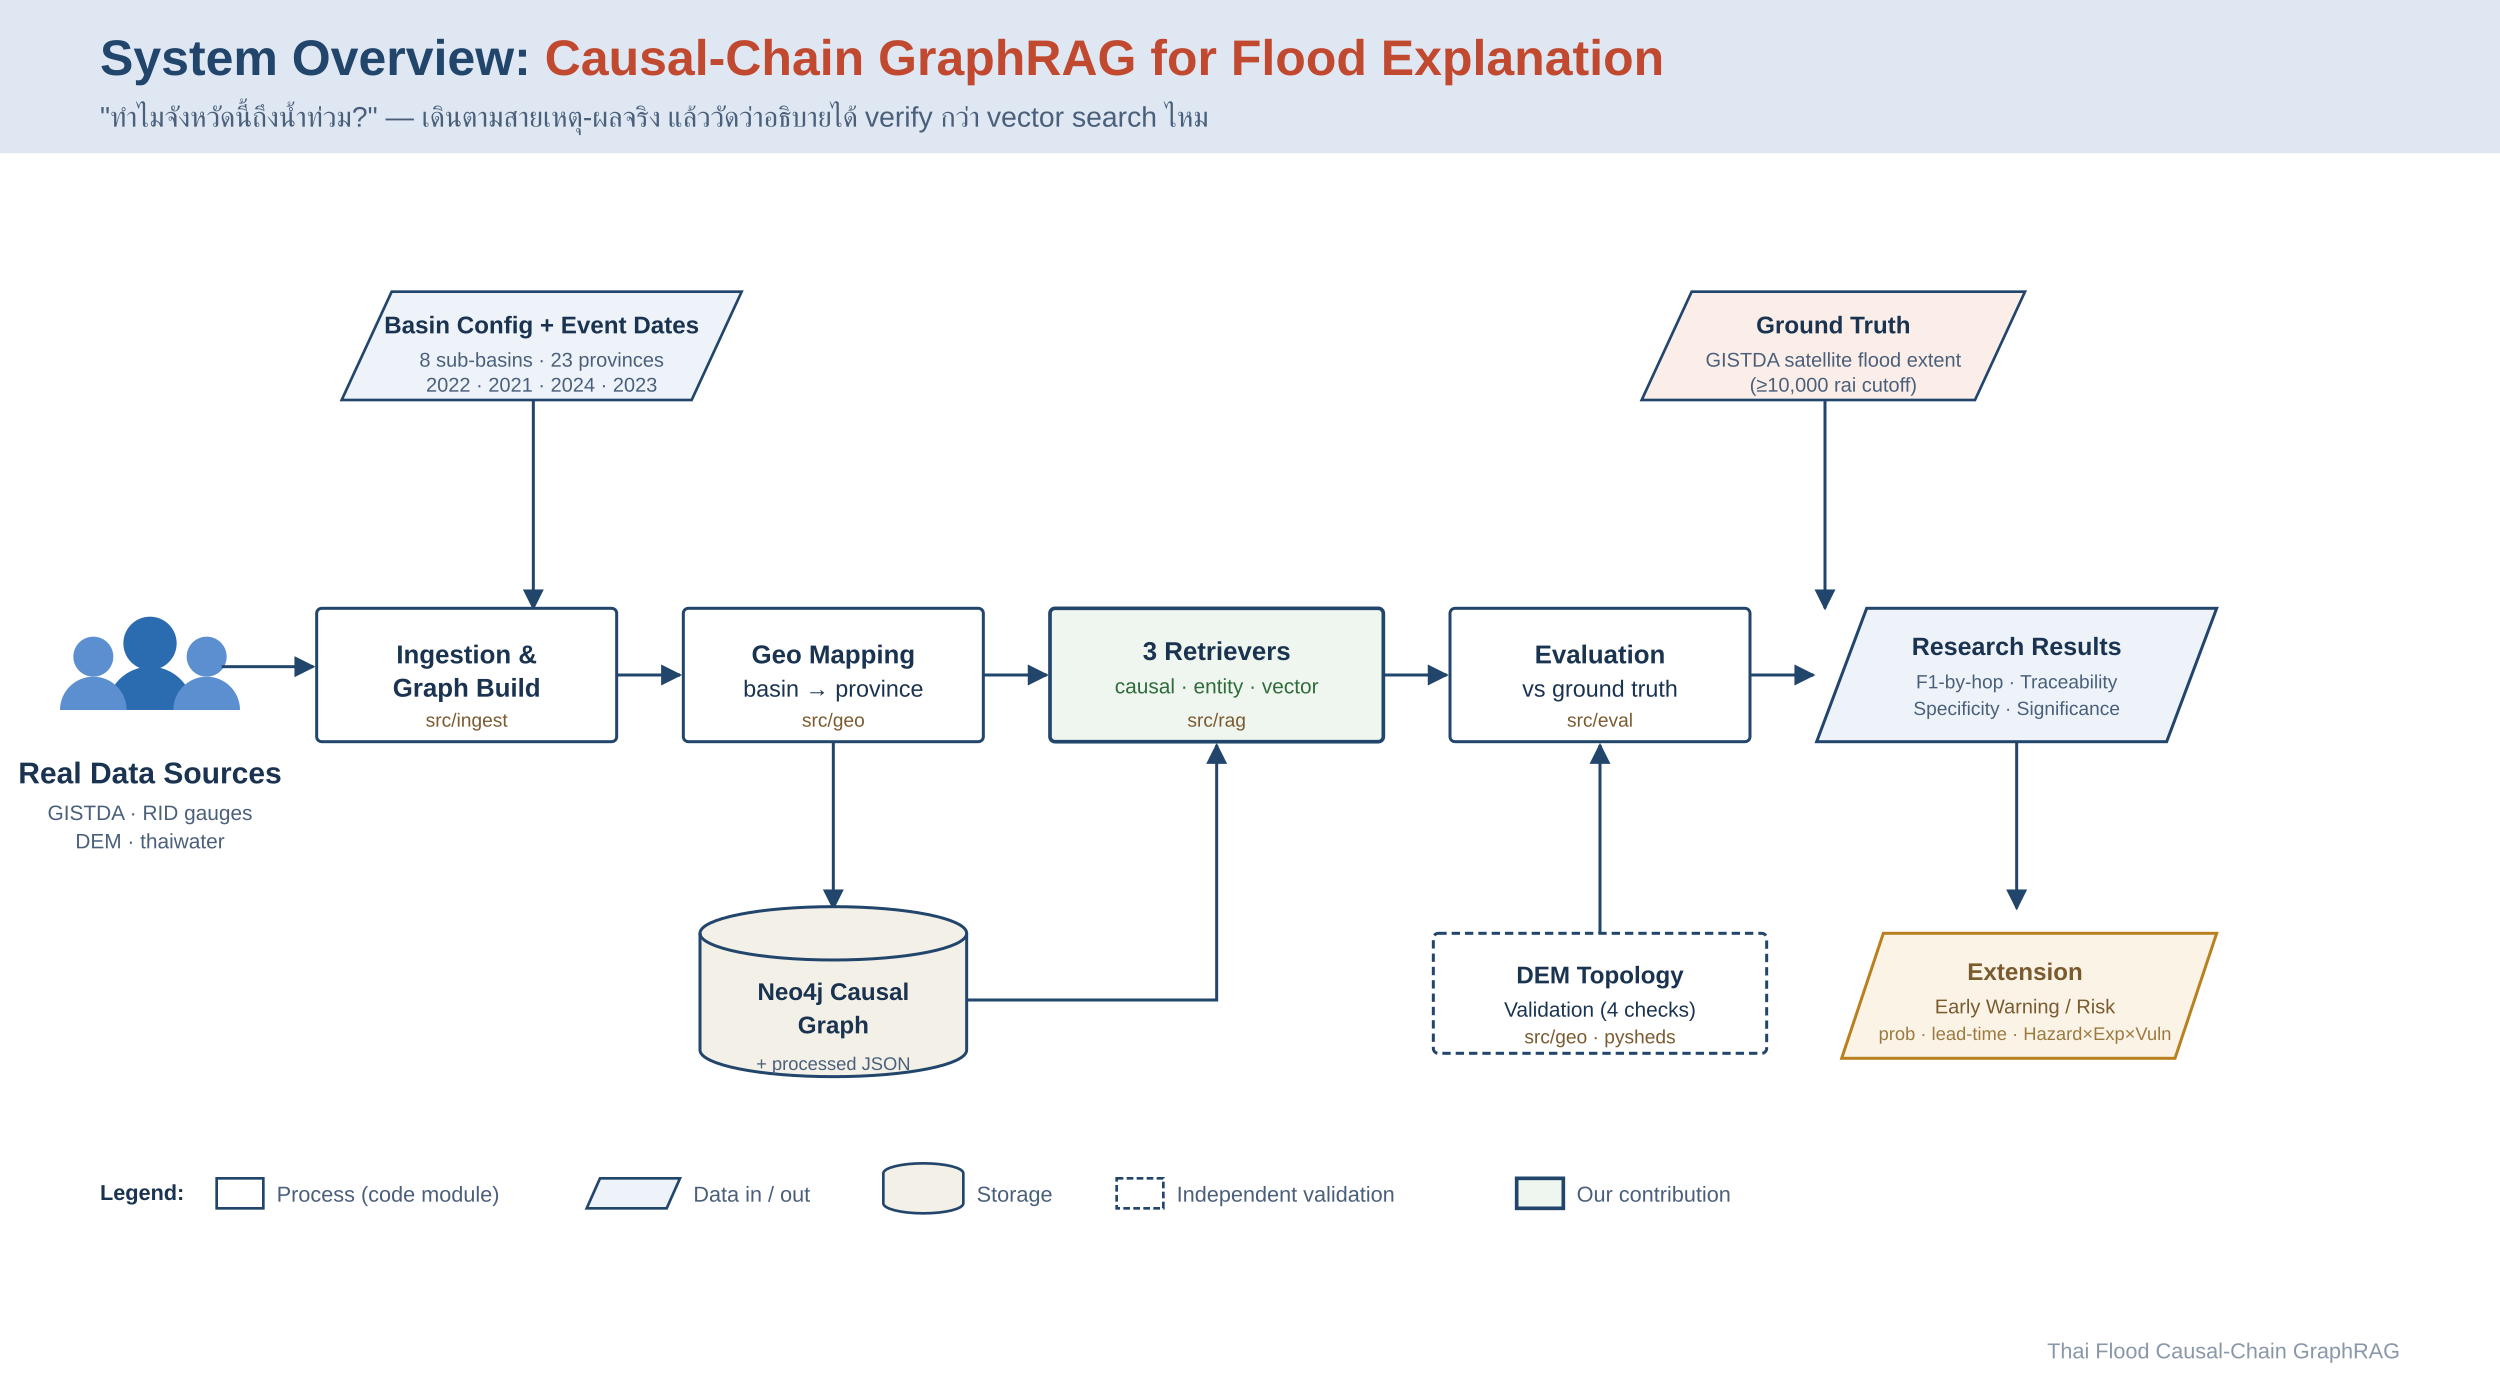
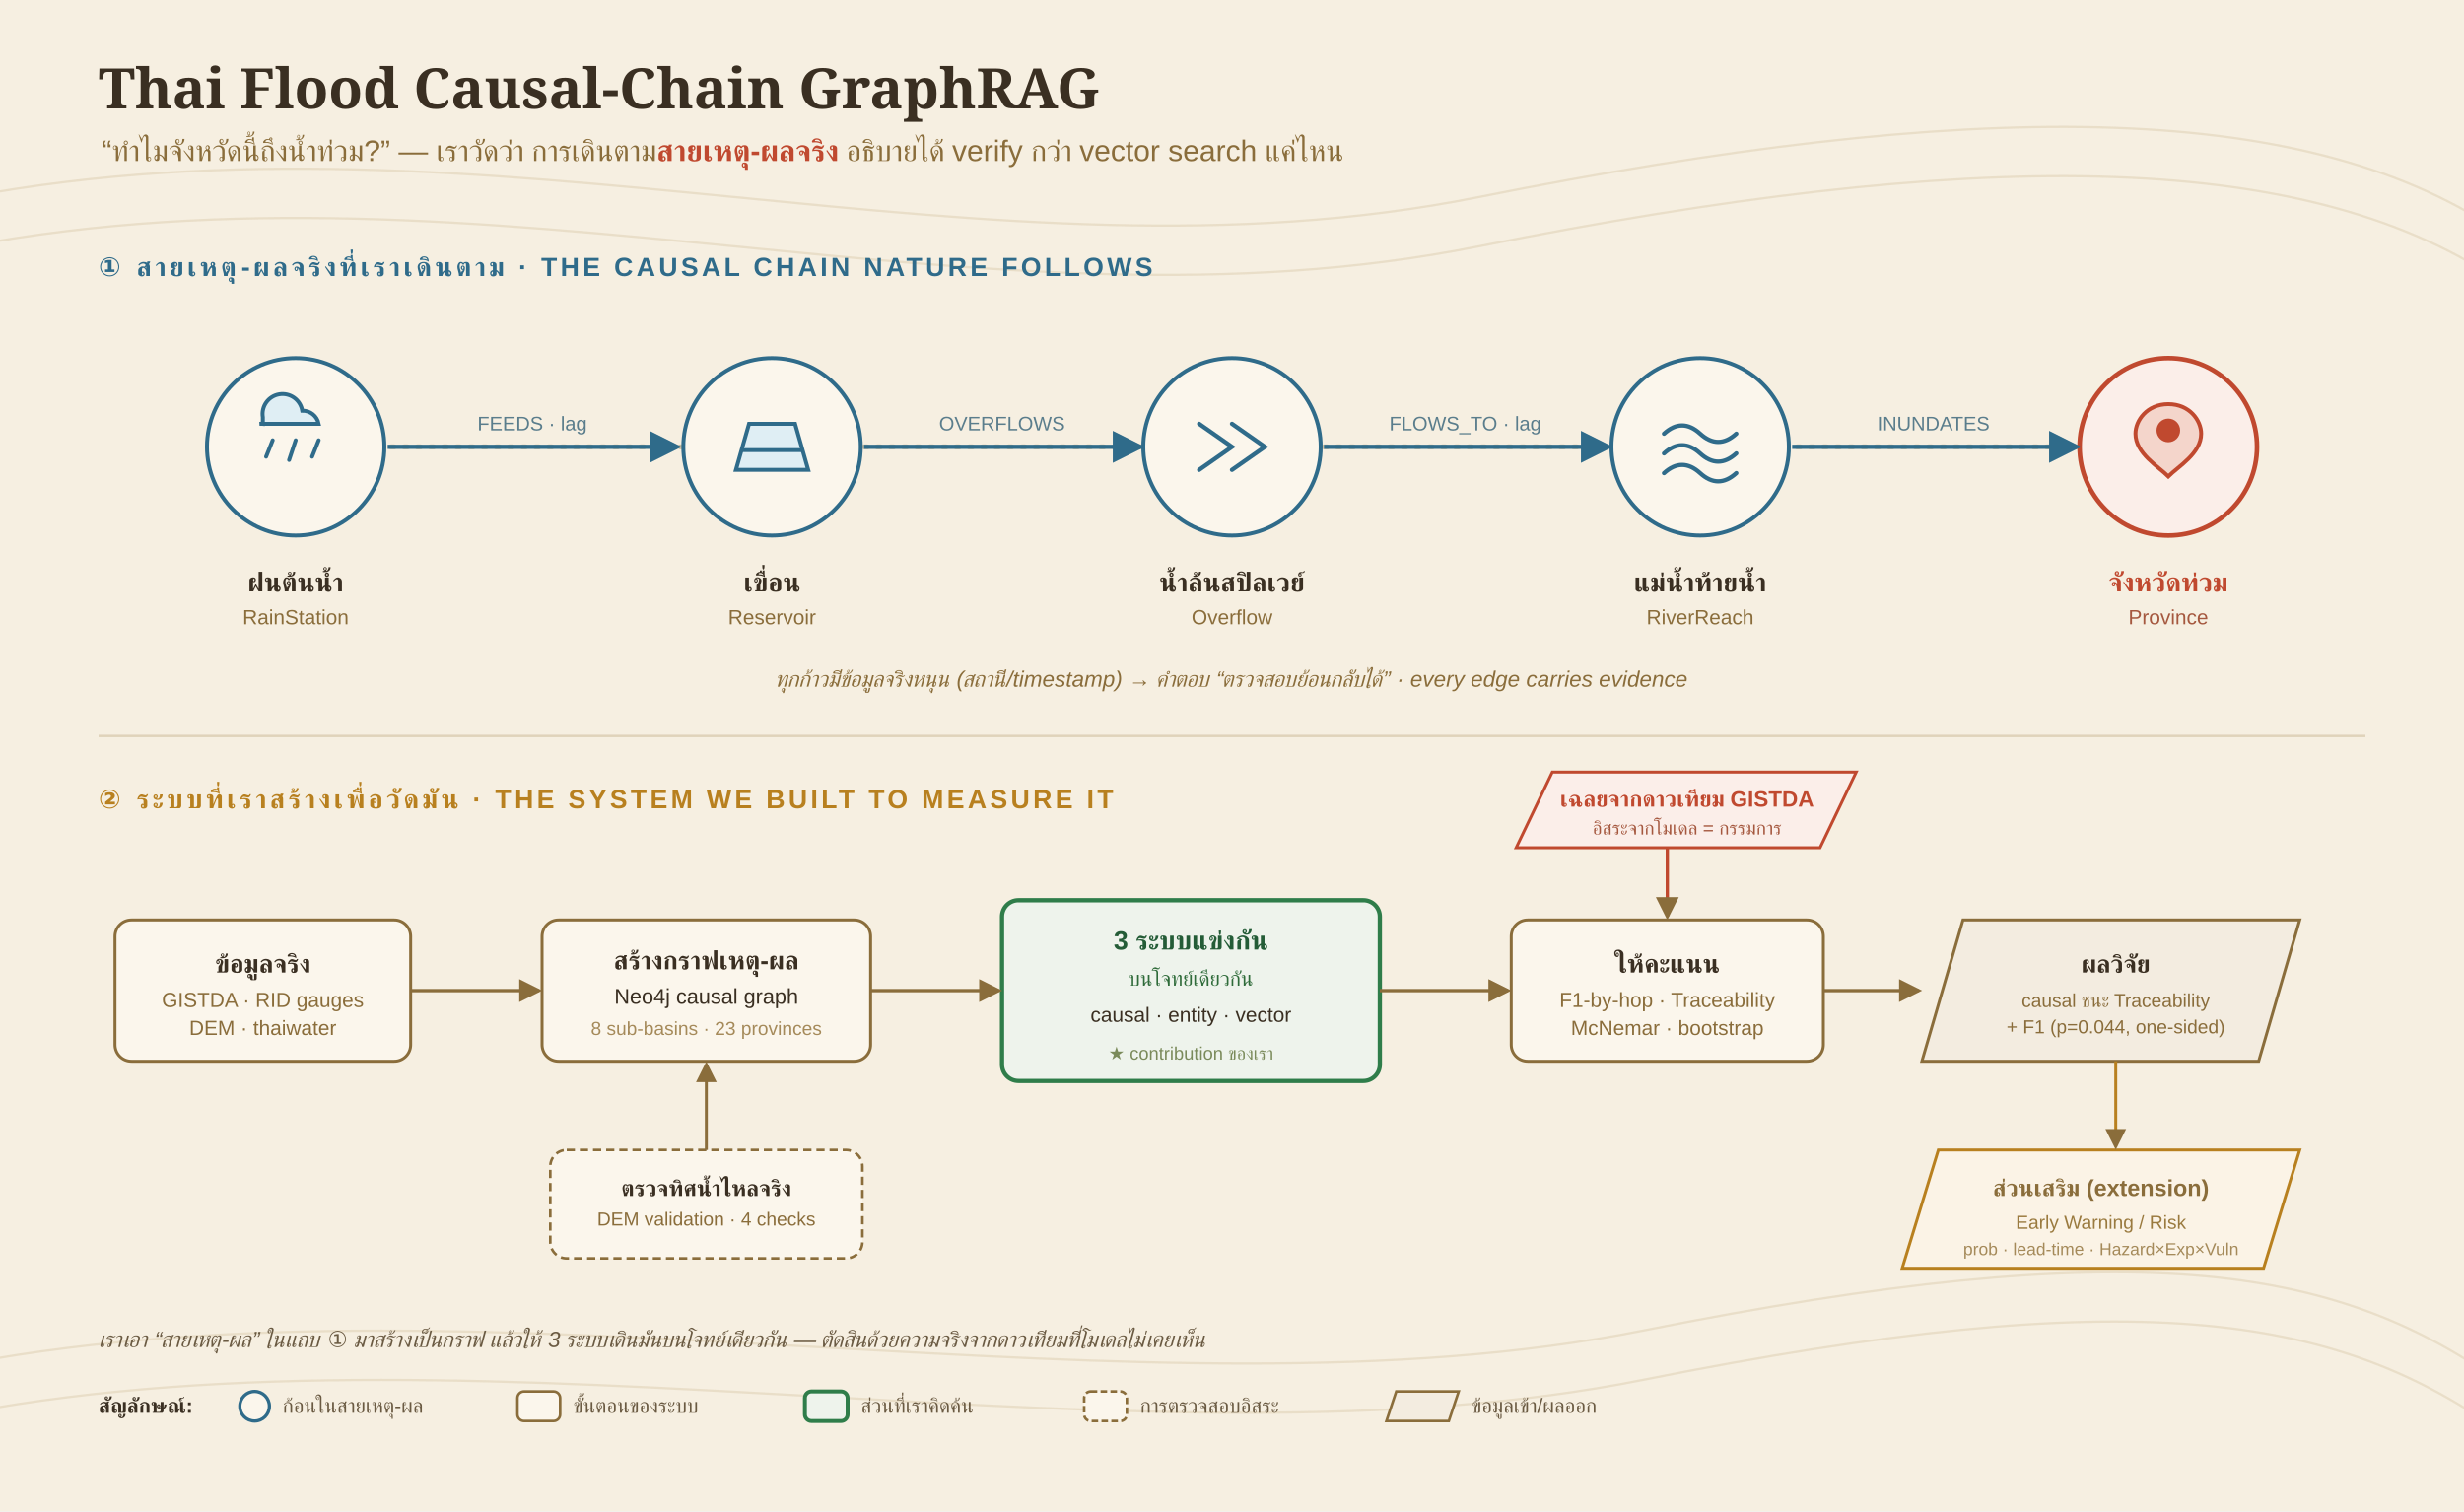
- <svg xmlns="http://www.w3.org/2000/svg" viewBox="0 0 1500 840" font-family="'Segoe UI', 'IBM Plex Sans Thai', Arial, sans-serif">
+ <svg xmlns="http://www.w3.org/2000/svg" viewBox="0 0 1500 920" font-family="'IBM Plex Sans Thai','Segoe UI',Arial,sans-serif">
  <defs>
-     <marker id="arrow" viewBox="0 0 10 10" refX="9" refY="5" markerWidth="7" markerHeight="7" orient="auto-start-reverse">
-       <path d="M0,0 L10,5 L0,10 z" fill="#22456b" />
+     <marker id="ar" viewBox="0 0 10 10" refX="8.5" refY="5" markerWidth="7" markerHeight="7" orient="auto-start-reverse">
+       <path d="M0,0 L10,5 L0,10 z" fill="#8a6d3b" />
    </marker>
+     <marker id="arw" viewBox="0 0 10 10" refX="8.5" refY="5" markerWidth="7.5" markerHeight="7.5" orient="auto-start-reverse">
+       <path d="M0,0 L10,5 L0,10 z" fill="#2f6b8a" />
+     </marker>
+     <linearGradient id="sky" x1="0" y1="0" x2="0" y2="1">
+       <stop offset="0" stop-color="#f0e6d2" />
+       <stop offset="1" stop-color="#f6efe1" />
+     </linearGradient>
  </defs>
-   <rect x="0" y="0" width="1500" height="840" fill="#ffffff" />
-   <rect x="0" y="0" width="1500" height="92" fill="#dfe7f3" />
-   <text x="60" y="45" font-size="30" font-weight="700" fill="#22456b">System Overview:
-     <tspan fill="#c0492f">Causal-Chain GraphRAG for Flood Explanation</tspan>
-   </text>
-   <text x="60" y="76" font-size="17" fill="#4a5f7a">"ทำไมจังหวัดนี้ถึงน้ำท่วม?" — เดินตามสายเหตุ-ผลจริง แล้ววัดว่าอธิบายได้ verify กว่า vector search ไหม</text>
-   <g transform="translate(90,400)">
-     <circle cx="0" cy="-14" r="16" fill="#2b6cb0" />
-     <path d="M-26,26 a26,26 0 0 1 52,0 z" fill="#2b6cb0" />
-     <circle cx="-34" cy="-6" r="12" fill="#5b8fd0" />
-     <path d="M-54,26 a20,20 0 0 1 40,0 z" fill="#5b8fd0" />
-     <circle cx="34" cy="-6" r="12" fill="#5b8fd0" />
-     <path d="M14,26 a20,20 0 0 1 40,0 z" fill="#5b8fd0" />
+   <rect x="0" y="0" width="1500" height="920" fill="#f6efe1" />
+   <g stroke="#e4d7be" stroke-width="1.4" fill="none" opacity="0.7">
+     <path d="M-20,120 C300,60 600,180 900,120 S1400,60 1520,140" />
+     <path d="M-20,150 C300,90 600,210 900,150 S1400,90 1520,170" />
+     <path d="M-20,860 C300,800 700,900 1000,840 S1420,800 1520,870" />
+     <path d="M-20,830 C300,770 700,870 1000,810 S1420,770 1520,840" />
  </g>
-   <text x="90" y="470" font-size="18" font-weight="700" fill="#1a3350" text-anchor="middle">Real Data Sources</text>
-   <text x="90" y="492" font-size="12.5" fill="#4a5f7a" text-anchor="middle">GISTDA · RID gauges</text>
-   <text x="90" y="509" font-size="12.5" fill="#4a5f7a" text-anchor="middle">DEM · thaiwater</text>
-   <polygon points="235,175 445,175 415,240 205,240" fill="#eef3fa" stroke="#22456b" stroke-width="1.6" />
-   <text x="325" y="200" font-size="14.5" font-weight="600" fill="#1a3350" text-anchor="middle">Basin Config + Event Dates</text>
-   <text x="325" y="220" font-size="12" fill="#4a5f7a" text-anchor="middle">8 sub-basins · 23 provinces</text>
-   <text x="325" y="235" font-size="12" fill="#4a5f7a" text-anchor="middle">2022 · 2021 · 2024 · 2023</text>
-   <path d="M320,240 L320,365" fill="none" stroke="#22456b" stroke-width="1.8" marker-end="url(#arrow)" />
-   <polygon points="1015,175 1215,175 1185,240 985,240" fill="#fbeee9" stroke="#22456b" stroke-width="1.6" />
-   <text x="1100" y="200" font-size="14.5" font-weight="600" fill="#1a3350" text-anchor="middle">Ground Truth</text>
-   <text x="1100" y="220" font-size="12" fill="#4a5f7a" text-anchor="middle">GISTDA satellite flood extent</text>
-   <text x="1100" y="235" font-size="12" fill="#4a5f7a" text-anchor="middle">(≥10,000 rai cutoff)</text>
-   <path d="M1095,240 L1095,365" fill="none" stroke="#22456b" stroke-width="1.8" marker-end="url(#arrow)" />
-   <rect x="190" y="365" width="180" height="80" rx="3" fill="#ffffff" stroke="#22456b" stroke-width="1.8" />
-   <text x="280" y="398" font-size="15.5" font-weight="700" fill="#1a3350" text-anchor="middle">Ingestion &amp;</text>
-   <text x="280" y="418" font-size="15.5" font-weight="700" fill="#1a3350" text-anchor="middle">Graph Build</text>
-   <text x="280" y="436" font-size="11.5" fill="#7a5a2f" text-anchor="middle">src/ingest</text>
-   <rect x="410" y="365" width="180" height="80" rx="3" fill="#ffffff" stroke="#22456b" stroke-width="1.8" />
-   <text x="500" y="398" font-size="15.5" font-weight="700" fill="#1a3350" text-anchor="middle">Geo Mapping</text>
-   <text x="500" y="418" font-size="14" fill="#1a3350" text-anchor="middle">basin → province</text>
-   <text x="500" y="436" font-size="11.5" fill="#7a5a2f" text-anchor="middle">src/geo</text>
-   <rect x="630" y="365" width="200" height="80" rx="3" fill="#eef6ef" stroke="#22456b" stroke-width="2.2" />
-   <text x="730" y="396" font-size="15.5" font-weight="700" fill="#1a3350" text-anchor="middle">3 Retrievers</text>
-   <text x="730" y="416" font-size="12.5" fill="#2f6b3a" text-anchor="middle">causal · entity · vector</text>
-   <text x="730" y="436" font-size="11.5" fill="#7a5a2f" text-anchor="middle">src/rag</text>
-   <rect x="870" y="365" width="180" height="80" rx="3" fill="#ffffff" stroke="#22456b" stroke-width="1.8" />
-   <text x="960" y="398" font-size="15.5" font-weight="700" fill="#1a3350" text-anchor="middle">Evaluation</text>
-   <text x="960" y="418" font-size="14" fill="#1a3350" text-anchor="middle">vs ground truth</text>
-   <text x="960" y="436" font-size="11.5" fill="#7a5a2f" text-anchor="middle">src/eval</text>
-   <polygon points="1120,365 1330,365 1300,445 1090,445" fill="#eef3fa" stroke="#22456b" stroke-width="1.8" />
-   <text x="1210" y="393" font-size="15" font-weight="700" fill="#1a3350" text-anchor="middle">Research Results</text>
-   <text x="1210" y="413" font-size="11.5" fill="#4a5f7a" text-anchor="middle">F1-by-hop · Traceability</text>
-   <text x="1210" y="429" font-size="11.5" fill="#4a5f7a" text-anchor="middle">Specificity · Significance</text>
-   <path d="M133,400 L188,400" fill="none" stroke="#22456b" stroke-width="1.8" marker-end="url(#arrow)" />
-   <path d="M370,405 L408,405" fill="none" stroke="#22456b" stroke-width="1.8" marker-end="url(#arrow)" />
-   <path d="M590,405 L628,405" fill="none" stroke="#22456b" stroke-width="1.8" marker-end="url(#arrow)" />
-   <path d="M830,405 L868,405" fill="none" stroke="#22456b" stroke-width="1.8" marker-end="url(#arrow)" />
-   <path d="M1050,405 L1088,405" fill="none" stroke="#22456b" stroke-width="1.8" marker-end="url(#arrow)" />
-   <path d="M500,445 L500,545" fill="none" stroke="#22456b" stroke-width="1.8" marker-end="url(#arrow)" />
+   <text x="60" y="66" font-size="34" font-weight="700" fill="#3a2f22" font-family="Georgia,'Trirong',serif">Thai Flood Causal-Chain GraphRAG</text>
+   <text x="62" y="98" font-size="18" fill="#8a6d3b">“ทำไมจังหวัดนี้ถึงน้ำท่วม?” — เราวัดว่า การเดินตาม<tspan font-weight="700" fill="#c0492f">สายเหตุ-ผลจริง</tspan> อธิบายได้ verify กว่า vector search แค่ไหน</text>
+   <text x="60" y="168" font-size="16" font-weight="700" fill="#2f6b8a" letter-spacing="2">① สายเหตุ-ผลจริงที่เราเดินตาม  ·  THE CAUSAL CHAIN NATURE FOLLOWS</text>
+   <line x1="150" y1="272" x2="1350" y2="272" stroke="#cdbfa2" stroke-width="3" stroke-dasharray="2 6" stroke-linecap="round" />
  <g>
-     <path d="M420,560 a80,16 0 0 1 160,0 v70 a80,16 0 0 1 -160,0 z" fill="#f3f0e8" stroke="#22456b" stroke-width="1.8" />
-     <path d="M420,560 a80,16 0 0 0 160,0" fill="none" stroke="#22456b" stroke-width="1.8" />
-     <text x="500" y="600" font-size="14.5" font-weight="700" fill="#1a3350" text-anchor="middle">Neo4j Causal</text>
-     <text x="500" y="620" font-size="14.5" font-weight="700" fill="#1a3350" text-anchor="middle">Graph</text>
-     <text x="500" y="642" font-size="11" fill="#4a5f7a" text-anchor="middle">+ processed JSON</text>
+     <circle cx="180" cy="272" r="54" fill="#fbf6ec" stroke="#2f6b8a" stroke-width="2.4" />
+     <g transform="translate(180,258)" stroke="#2f6b8a" stroke-width="2.4" fill="none" stroke-linecap="round">
+       <path d="M-20,-4 a12,12 0 0 1 24,-4 a10,10 0 0 1 10,8 h-36 a8,8 0 0 1 2,0z" fill="#dfeef4" />
+       <line x1="-14" y1="10" x2="-18" y2="20" />
+       <line x1="0" y1="10" x2="-4" y2="22" />
+       <line x1="14" y1="10" x2="10" y2="20" />
+     </g>
+     <text x="180" y="360" font-size="16" font-weight="700" fill="#3a2f22" text-anchor="middle">ฝนต้นน้ำ</text>
+     <text x="180" y="380" font-size="12.5" fill="#8a6d3b" text-anchor="middle">RainStation</text>
  </g>
-   <path d="M580,600 L730,600 L730,447" fill="none" stroke="#22456b" stroke-width="1.8" marker-end="url(#arrow)" />
-   <rect x="860" y="560" width="200" height="72" rx="3" fill="#ffffff" stroke="#22456b" stroke-width="1.8" stroke-dasharray="5 3" />
-   <text x="960" y="590" font-size="14.5" font-weight="700" fill="#1a3350" text-anchor="middle">DEM Topology</text>
-   <text x="960" y="610" font-size="12.5" fill="#1a3350" text-anchor="middle">Validation (4 checks)</text>
-   <text x="960" y="626" font-size="11.5" fill="#7a5a2f" text-anchor="middle">src/geo · pysheds</text>
-   <path d="M960,560 L960,447" fill="none" stroke="#22456b" stroke-width="1.8" marker-end="url(#arrow)" />
-   <path d="M1210,445 L1210,545" fill="none" stroke="#22456b" stroke-width="1.8" marker-end="url(#arrow)" />
-   <polygon points="1130,560 1330,560 1305,635 1105,635" fill="#fbf3e6" stroke="#b8801f" stroke-width="1.8" />
-   <text x="1215" y="588" font-size="14.5" font-weight="700" fill="#7a5a2f" text-anchor="middle">Extension</text>
-   <text x="1215" y="608" font-size="12" fill="#7a5a2f" text-anchor="middle">Early Warning / Risk</text>
-   <text x="1215" y="624" font-size="11" fill="#9a7a3f" text-anchor="middle">prob · lead-time · Hazard×Exp×Vuln</text>
-   <g transform="translate(60,720)">
-     <text x="0" y="0" font-size="13" font-weight="700" fill="#1a3350">Legend:</text>
-     <rect x="70" y="-13" width="28" height="18" fill="#ffffff" stroke="#22456b" stroke-width="1.6" />
-     <text x="106" y="1" font-size="13" fill="#4a5f7a">Process (code module)</text>
-     <polygon points="300,-13 348,-13 340,5 292,5" fill="#eef3fa" stroke="#22456b" stroke-width="1.6" />
-     <text x="356" y="1" font-size="13" fill="#4a5f7a">Data in / out</text>
-     <path d="M470,-16 a24,6 0 0 1 48,0 v18 a24,6 0 0 1 -48,0 z" fill="#f3f0e8" stroke="#22456b" stroke-width="1.6" />
-     <text x="526" y="1" font-size="13" fill="#4a5f7a">Storage</text>
-     <rect x="610" y="-13" width="28" height="18" fill="#ffffff" stroke="#22456b" stroke-width="1.6" stroke-dasharray="4 2" />
-     <text x="646" y="1" font-size="13" fill="#4a5f7a">Independent validation</text>
-     <rect x="850" y="-13" width="28" height="18" fill="#eef6ef" stroke="#22456b" stroke-width="2.2" />
-     <text x="886" y="1" font-size="13" fill="#4a5f7a">Our contribution</text>
+   <g>
+     <circle cx="470" cy="272" r="54" fill="#fbf6ec" stroke="#2f6b8a" stroke-width="2.4" />
+     <g transform="translate(470,272)" stroke="#2f6b8a" stroke-width="2.4" fill="none">
+       <path d="M-22,14 L-14,-14 L14,-14 L22,14 Z" fill="#dfeef4" />
+       <line x1="-18" y1="2" x2="18" y2="2" />
+     </g>
+     <text x="470" y="360" font-size="16" font-weight="700" fill="#3a2f22" text-anchor="middle">เขื่อน</text>
+     <text x="470" y="380" font-size="12.5" fill="#8a6d3b" text-anchor="middle">Reservoir</text>
  </g>
-   <text x="1440" y="815" font-size="13" fill="#8a97a8" text-anchor="end">Thai Flood Causal-Chain GraphRAG</text>
+   <g>
+     <circle cx="750" cy="272" r="54" fill="#fbf6ec" stroke="#2f6b8a" stroke-width="2.4" />
+     <g transform="translate(750,272)" stroke="#2f6b8a" stroke-width="2.6" fill="none" stroke-linecap="round">
+       <path d="M-20,-14 L0,0 L-20,14" />
+       <path d="M0,-14 L20,0 L0,14" />
+     </g>
+     <text x="750" y="360" font-size="16" font-weight="700" fill="#3a2f22" text-anchor="middle">น้ำล้นสปิลเวย์</text>
+     <text x="750" y="380" font-size="12.5" fill="#8a6d3b" text-anchor="middle">Overflow</text>
+   </g>
+   <g>
+     <circle cx="1035" cy="272" r="54" fill="#fbf6ec" stroke="#2f6b8a" stroke-width="2.4" />
+     <g transform="translate(1035,272)" stroke="#2f6b8a" stroke-width="2.6" fill="none" stroke-linecap="round">
+       <path d="M-22,-8 q11,-10 22,0 t22,0" />
+       <path d="M-22,4 q11,-10 22,0 t22,0" />
+       <path d="M-22,16 q11,-10 22,0 t22,0" />
+     </g>
+     <text x="1035" y="360" font-size="16" font-weight="700" fill="#3a2f22" text-anchor="middle">แม่น้ำท้ายน้ำ</text>
+     <text x="1035" y="380" font-size="12.5" fill="#8a6d3b" text-anchor="middle">RiverReach</text>
+   </g>
+   <g>
+     <circle cx="1320" cy="272" r="54" fill="#fbeee9" stroke="#c0492f" stroke-width="2.8" />
+     <g transform="translate(1320,264)" stroke="#c0492f" stroke-width="2.4" fill="#f4d5cb">
+       <path d="M0,-18 C13,-18 20,-8 20,0 C20,12 6,20 0,26 C-6,20 -20,12 -20,0 C-20,-8 -13,-18 0,-18 Z" />
+       <circle cx="0" cy="-2" r="6" fill="#c0492f" />
+     </g>
+     <text x="1320" y="360" font-size="16" font-weight="700" fill="#c0492f" text-anchor="middle">จังหวัดท่วม</text>
+     <text x="1320" y="380" font-size="12.5" fill="#a5583f" text-anchor="middle">Province</text>
+   </g>
+   <path d="M236,272 L412,272" fill="none" stroke="#2f6b8a" stroke-width="2.6" marker-end="url(#arw)" />
+   <text x="324" y="262" font-size="12" fill="#5a7d8c" text-anchor="middle">FEEDS · lag</text>
+   <path d="M526,272 L694,272" fill="none" stroke="#2f6b8a" stroke-width="2.6" marker-end="url(#arw)" />
+   <text x="610" y="262" font-size="12" fill="#5a7d8c" text-anchor="middle">OVERFLOWS</text>
+   <path d="M806,272 L979,272" fill="none" stroke="#2f6b8a" stroke-width="2.6" marker-end="url(#arw)" />
+   <text x="892" y="262" font-size="12" fill="#5a7d8c" text-anchor="middle">FLOWS_TO · lag</text>
+   <path d="M1091,272 L1264,272" fill="none" stroke="#2f6b8a" stroke-width="2.6" marker-end="url(#arw)" />
+   <text x="1177" y="262" font-size="12" fill="#5a7d8c" text-anchor="middle">INUNDATES</text>
+   <text x="750" y="418" font-size="13.5" fill="#8a6d3b" text-anchor="middle" font-style="italic">ทุกก้าวมีข้อมูลจริงหนุน (สถานี/timestamp) → คำตอบ “ตรวจสอบย้อนกลับได้”  ·  every edge carries evidence</text>
+   <line x1="60" y1="448" x2="1440" y2="448" stroke="#e0d3ba" stroke-width="1.5" />
+   <text x="60" y="492" font-size="16" font-weight="700" fill="#b8801f" letter-spacing="2">② ระบบที่เราสร้างเพื่อวัดมัน  ·  THE SYSTEM WE BUILT TO MEASURE IT</text>
+   <rect x="70" y="560" width="180" height="86" rx="10" fill="#fbf6ec" stroke="#8a6d3b" stroke-width="1.8" />
+   <text x="160" y="592" font-size="15.5" font-weight="700" fill="#3a2f22" text-anchor="middle">ข้อมูลจริง</text>
+   <text x="160" y="613" font-size="12.5" fill="#8a6d3b" text-anchor="middle">GISTDA · RID gauges</text>
+   <text x="160" y="630" font-size="12.5" fill="#8a6d3b" text-anchor="middle">DEM · thaiwater</text>
+   <rect x="330" y="560" width="200" height="86" rx="10" fill="#fbf6ec" stroke="#8a6d3b" stroke-width="1.8" />
+   <text x="430" y="590" font-size="15.5" font-weight="700" fill="#3a2f22" text-anchor="middle">สร้างกราฟเหตุ-ผล</text>
+   <text x="430" y="611" font-size="13" fill="#3a2f22" text-anchor="middle">Neo4j causal graph</text>
+   <text x="430" y="630" font-size="11.5" fill="#a58a5a" text-anchor="middle">8 sub-basins · 23 provinces</text>
+   <rect x="610" y="548" width="230" height="110" rx="10" fill="#eef3ec" stroke="#2f7d4a" stroke-width="2.6" />
+   <text x="725" y="578" font-size="16" font-weight="700" fill="#245c37" text-anchor="middle">3 ระบบแข่งกัน</text>
+   <text x="725" y="600" font-size="12.5" fill="#2f6b3a" text-anchor="middle">บนโจทย์เดียวกัน</text>
+   <text x="725" y="622" font-size="12.5" fill="#3a2f22" text-anchor="middle">causal · entity · vector</text>
+   <text x="725" y="645" font-size="11" fill="#7a8a5a" text-anchor="middle">★ contribution ของเรา</text>
+   <rect x="920" y="560" width="190" height="86" rx="10" fill="#fbf6ec" stroke="#8a6d3b" stroke-width="1.8" />
+   <text x="1015" y="592" font-size="15.5" font-weight="700" fill="#3a2f22" text-anchor="middle">ให้คะแนน</text>
+   <text x="1015" y="613" font-size="12.5" fill="#8a6d3b" text-anchor="middle">F1-by-hop · Traceability</text>
+   <text x="1015" y="630" font-size="12.5" fill="#8a6d3b" text-anchor="middle">McNemar · bootstrap</text>
+   <polygon points="1195,560 1400,560 1375,646 1170,646" fill="#f3ece0" stroke="#8a6d3b" stroke-width="1.8" />
+   <text x="1288" y="592" font-size="15" font-weight="700" fill="#3a2f22" text-anchor="middle">ผลวิจัย</text>
+   <text x="1288" y="613" font-size="11.5" fill="#8a6d3b" text-anchor="middle">causal ชนะ Traceability</text>
+   <text x="1288" y="629" font-size="11.5" fill="#8a6d3b" text-anchor="middle">+ F1 (p=0.044, one-sided)</text>
+   <path d="M250,603 L328,603" fill="none" stroke="#8a6d3b" stroke-width="2" marker-end="url(#ar)" />
+   <path d="M530,603 L608,603" fill="none" stroke="#8a6d3b" stroke-width="2" marker-end="url(#ar)" />
+   <path d="M840,603 L918,603" fill="none" stroke="#8a6d3b" stroke-width="2" marker-end="url(#ar)" />
+   <path d="M1110,603 L1168,603" fill="none" stroke="#8a6d3b" stroke-width="2" marker-end="url(#ar)" />
+   <polygon points="945,470 1130,470 1108,516 923,516" fill="#fbeee9" stroke="#c0492f" stroke-width="1.8" />
+   <text x="1027" y="491" font-size="13.5" font-weight="700" fill="#c0492f" text-anchor="middle">เฉลยจากดาวเทียม GISTDA</text>
+   <text x="1027" y="508" font-size="11.5" fill="#a5583f" text-anchor="middle">อิสระจากโมเดล = กรรมการ</text>
+   <path d="M1015,516 L1015,558" fill="none" stroke="#c0492f" stroke-width="2" marker-end="url(#ar)" />
+   <rect x="335" y="700" width="190" height="66" rx="10" fill="#fbf6ec" stroke="#8a6d3b" stroke-width="1.6" stroke-dasharray="5 3" />
+   <text x="430" y="728" font-size="13.5" font-weight="700" fill="#3a2f22" text-anchor="middle">ตรวจทิศน้ำไหลจริง</text>
+   <text x="430" y="746" font-size="11.5" fill="#8a6d3b" text-anchor="middle">DEM validation · 4 checks</text>
+   <path d="M430,700 L430,648" fill="none" stroke="#8a6d3b" stroke-width="1.8" marker-end="url(#ar)" />
+   <polygon points="1180,700 1400,700 1378,772 1158,772" fill="#fbf3e6" stroke="#b8801f" stroke-width="1.8" />
+   <text x="1279" y="728" font-size="14" font-weight="700" fill="#8a6d3b" text-anchor="middle">ส่วนเสริม (extension)</text>
+   <text x="1279" y="748" font-size="11.5" fill="#9a7a3f" text-anchor="middle">Early Warning / Risk</text>
+   <text x="1279" y="764" font-size="10.5" fill="#a58a5a" text-anchor="middle">prob · lead-time · Hazard×Exp×Vuln</text>
+   <path d="M1288,646 L1288,698" fill="none" stroke="#b8801f" stroke-width="1.8" marker-end="url(#ar)" />
+   <text x="60" y="820" font-size="13.5" fill="#6a5a42" font-style="italic">เราเอา “สายเหตุ-ผล” ในแถบ ① มาสร้างเป็นกราฟ แล้วให้ 3 ระบบเดินมันบนโจทย์เดียวกัน — ตัดสินด้วยความจริงจากดาวเทียมที่โมเดลไม่เคยเห็น</text>
+   <g transform="translate(60,860)">
+     <text x="0" y="0" font-size="12.5" font-weight="700" fill="#3a2f22">สัญลักษณ์:</text>
+     <circle cx="95" cy="-4" r="9" fill="#fbf6ec" stroke="#2f6b8a" stroke-width="2" />
+     <text x="112" y="0" font-size="12.5" fill="#6a5a42">ก้อนในสายเหตุ-ผล</text>
+     <rect x="255" y="-13" width="26" height="18" rx="4" fill="#fbf6ec" stroke="#8a6d3b" stroke-width="1.6" />
+     <text x="289" y="0" font-size="12.5" fill="#6a5a42">ขั้นตอนของระบบ</text>
+     <rect x="430" y="-13" width="26" height="18" rx="4" fill="#eef3ec" stroke="#2f7d4a" stroke-width="2.4" />
+     <text x="464" y="0" font-size="12.5" fill="#6a5a42">ส่วนที่เราคิดค้น</text>
+     <rect x="600" y="-13" width="26" height="18" rx="4" fill="#fbf6ec" stroke="#8a6d3b" stroke-width="1.6" stroke-dasharray="4 2" />
+     <text x="634" y="0" font-size="12.5" fill="#6a5a42">การตรวจสอบอิสระ</text>
+     <polygon points="790,-13 828,-13 822,5 784,5" fill="#f3ece0" stroke="#8a6d3b" stroke-width="1.6" />
+     <text x="836" y="0" font-size="12.5" fill="#6a5a42">ข้อมูลเข้า/ผลออก</text>
+   </g>
</svg>
